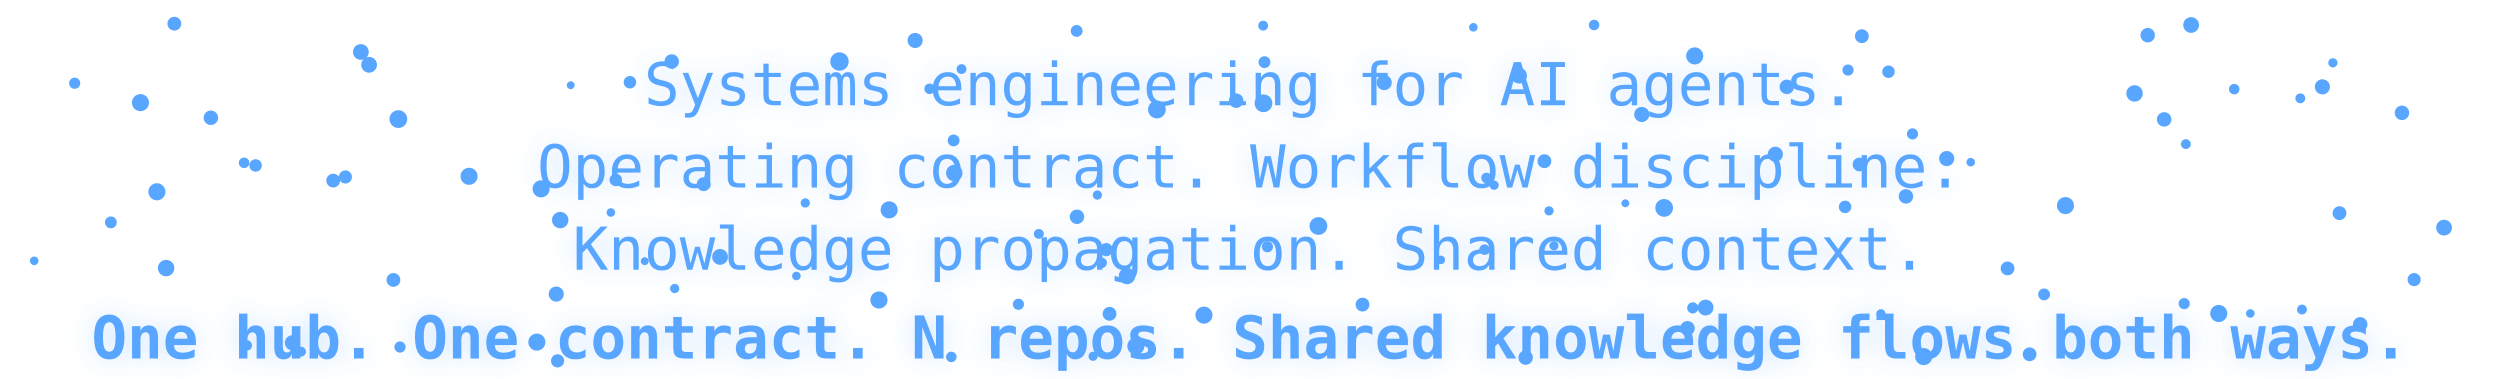
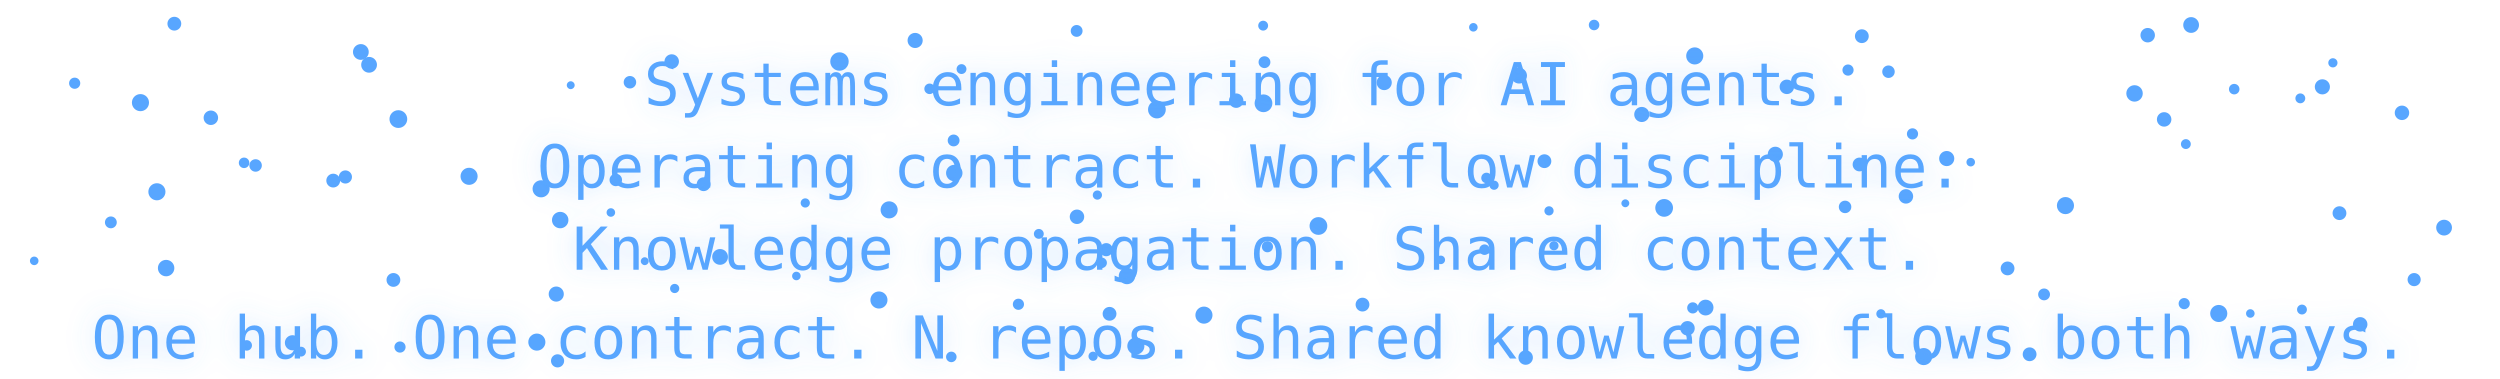
<svg xmlns="http://www.w3.org/2000/svg" viewBox="0 0 760 115" style="background:transparent; font-family:ui-monospace,'Cascadia Code','Fira Code',monospace;">
  <defs>
    <style>
-       @keyframes pulseA { 0%,100% { opacity: 0.063; } 35% { opacity: 0.566; } 70% { opacity: 0.081; } }
-       .pulsea { animation: pulseA 2.42s ease-in-out infinite; }
-       @keyframes pulseB { 0%,100% { opacity: 0.092; } 35% { opacity: 0.634; } 70% { opacity: 0.154; } }
-       .pulseb { animation: pulseB 1.93s ease-in-out infinite; }
-       @keyframes pulseC { 0%,100% { opacity: 0.081; } 35% { opacity: 0.552; } 70% { opacity: 0.051; } }
-       .pulsec { animation: pulseC 3.36s ease-in-out infinite; }
-       @keyframes pulseD { 0%,100% { opacity: 0.08; } 35% { opacity: 0.741; } 70% { opacity: 0.193; } }
-       .pulsed { animation: pulseD 4.61s ease-in-out infinite; }
-       @keyframes pulseE { 0%,100% { opacity: 0.08; } 35% { opacity: 0.618; } 70% { opacity: 0.14; } }
-       .pulsee { animation: pulseE 3.03s ease-in-out infinite; }
-       @keyframes pulseF { 0%,100% { opacity: 0.038; } 35% { opacity: 0.574; } 70% { opacity: 0.054; } }
-       .pulsef { animation: pulseF 5.87s ease-in-out infinite; }
-       @keyframes pulseG { 0%,100% { opacity: 0.074; } 35% { opacity: 0.562; } 70% { opacity: 0.075; } }
-       .pulseg { animation: pulseG 3.7s ease-in-out infinite; }
-       @keyframes pulseH { 0%,100% { opacity: 0.03; } 35% { opacity: 0.649; } 70% { opacity: 0.054; } }
-       .pulseh { animation: pulseH 1.34s ease-in-out infinite; }
- 
+       @keyframes pa { 0%,100% { opacity: 0.02; } 35% { opacity: 0.65; } 70% { opacity: 0.08; } }
+       .pa { animation: pa 2.3s ease-in-out infinite; }
+       @keyframes pb { 0%,100% { opacity: 0.05; } 35% { opacity: 0.5; } 70% { opacity: 0.12; } }
+       .pb { animation: pb 1.8s ease-in-out infinite; }
+       @keyframes pc { 0%,100% { opacity: 0.03; } 35% { opacity: 0.75; } 70% { opacity: 0.05; } }
+       .pc { animation: pc 3.1s ease-in-out infinite; }
+       @keyframes pd { 0%,100% { opacity: 0.08; } 35% { opacity: 0.4; } 70% { opacity: 0.15; } }
+       .pd { animation: pd 4.5s ease-in-out infinite; }
+       @keyframes pe { 0%,100% { opacity: 0.01; } 35% { opacity: 0.6; } 70% { opacity: 0.1; } }
+       .pe { animation: pe 2.9s ease-in-out infinite; }
+       @keyframes pf { 0%,100% { opacity: 0.06; } 35% { opacity: 0.55; } 70% { opacity: 0.03; } }
+       .pf { animation: pf 5.8s ease-in-out infinite; }
+       @keyframes pg { 0%,100% { opacity: 0.04; } 35% { opacity: 0.7; } 70% { opacity: 0.07; } }
+       .pg { animation: pg 3.6s ease-in-out infinite; }
+       @keyframes ph { 0%,100% { opacity: 0.07; } 35% { opacity: 0.45; } 70% { opacity: 0.12; } }
+       .ph { animation: ph 1.2s ease-in-out infinite; }
      @keyframes fade1 {
        0%   { opacity: 0; }
        12%  { opacity: 0; }
        16%  { opacity: 1; }
        75%  { opacity: 1; }
        85%  { opacity: 0; }
        100% { opacity: 0; }
      }
      .fade1 { animation: fade1 14s ease-in-out infinite; }
      @keyframes fade2 {
        0%   { opacity: 0; }
        28%  { opacity: 0; }
        32%  { opacity: 1; }
        75%  { opacity: 1; }
        85%  { opacity: 0; }
        100% { opacity: 0; }
      }
      .fade2 { animation: fade2 14s ease-in-out infinite; }
      @keyframes fade3 {
        0%   { opacity: 0; }
        44%  { opacity: 0; }
        48%  { opacity: 1; }
        75%  { opacity: 1; }
        85%  { opacity: 0; }
        100% { opacity: 0; }
      }
      .fade3 { animation: fade3 14s ease-in-out infinite; }
      @keyframes fade4 {
        0%   { opacity: 0; }
        60%  { opacity: 0; }
        64%  { opacity: 1; }
        75%  { opacity: 1; }
        85%  { opacity: 0; }
        100% { opacity: 0; }
      }
      .fade4 { animation: fade4 14s ease-in-out infinite; }
      .text-layer { filter: drop-shadow(0 0 4px rgba(88,166,255,0.3)); }
    </style>
  </defs>
  <g fill="#58a6ff">
    <circle cx="484.6" cy="7.6" r="1.6" class="pd" />
    <circle cx="109.7" cy="15.8" r="2.4" class="pb" />
    <circle cx="447.9" cy="8.3" r="1.3" class="pd" />
    <circle cx="384.0" cy="7.8" r="1.5" class="pg" />
    <circle cx="170.3" cy="66.9" r="2.5" class="pa" />
    <circle cx="574.1" cy="21.8" r="1.9" class="pe" />
    <circle cx="121.6" cy="105.5" r="1.7" class="pb" />
    <circle cx="289.9" cy="42.7" r="1.8" class="pe" />
    <circle cx="610.3" cy="81.6" r="2.1" class="pg" />
    <circle cx="64.1" cy="35.8" r="2.2" class="pf" />
    <circle cx="438.0" cy="79.0" r="1.3" class="pd" />
    <circle cx="584.8" cy="108.4" r="2.6" class="pb" />
    <circle cx="290.1" cy="52.6" r="2.5" class="pc" />
    <circle cx="282.6" cy="27.0" r="1.6" class="pb" />
    <circle cx="461.8" cy="23.0" r="2.4" class="pc" />
    <circle cx="351.7" cy="33.3" r="2.7" class="pd" />
    <circle cx="518.5" cy="93.5" r="2.4" class="pd" />
    <circle cx="621.4" cy="89.5" r="1.8" class="pb" />
    <circle cx="163.2" cy="104.0" r="2.6" class="pf" />
    <circle cx="164.5" cy="57.4" r="2.6" class="ph" />
    <circle cx="112.2" cy="19.7" r="2.4" class="pe" />
    <circle cx="565.3" cy="50.0" r="2.1" class="pf" />
    <circle cx="169.5" cy="109.7" r="2.0" class="pb" />
    <circle cx="571.8" cy="95.4" r="1.4" class="pc" />
    <circle cx="599.1" cy="49.3" r="1.3" class="pg" />
    <circle cx="451.9" cy="54.1" r="1.6" class="pa" />
    <circle cx="515.2" cy="17.0" r="2.6" class="pe" />
    <circle cx="581.4" cy="40.7" r="1.7" class="pc" />
    <circle cx="345.3" cy="105.2" r="2.6" class="pe" />
    <circle cx="733.9" cy="85.0" r="2.0" class="pb" />
    <circle cx="657.9" cy="36.3" r="2.2" class="pd" />
    <circle cx="119.6" cy="85.1" r="2.1" class="pa" />
    <circle cx="454.2" cy="56.3" r="1.4" class="pf" />
    <circle cx="664.0" cy="92.3" r="1.7" class="pa" />
    <circle cx="185.7" cy="64.6" r="1.3" class="ph" />
    <circle cx="617.0" cy="107.7" r="2.1" class="pc" />
    <circle cx="101.3" cy="54.9" r="2.1" class="pe" />
    <circle cx="400.8" cy="68.7" r="2.7" class="pd" />
    <circle cx="539.7" cy="46.9" r="2.3" class="pf" />
    <circle cx="333.6" cy="59.3" r="1.4" class="pd" />
    <circle cx="53.0" cy="7.2" r="2.1" class="pd" />
    <circle cx="10.4" cy="79.3" r="1.3" class="pb" />
    <circle cx="684.1" cy="95.3" r="1.3" class="pd" />
    <circle cx="213.9" cy="56.0" r="2.1" class="ph" />
    <circle cx="187.2" cy="54.7" r="1.9" class="pb" />
    <circle cx="77.7" cy="50.3" r="1.9" class="ph" />
    <circle cx="652.9" cy="10.7" r="2.2" class="pb" />
    <circle cx="50.5" cy="81.5" r="2.5" class="pb" />
    <circle cx="191.5" cy="25.0" r="1.9" class="pg" />
    <circle cx="142.6" cy="53.6" r="2.6" class="pb" />
    <circle cx="337.3" cy="95.4" r="2.1" class="pa" />
    <circle cx="494.1" cy="61.8" r="1.2" class="pb" />
    <circle cx="699.8" cy="94.1" r="1.5" class="ph" />
    <circle cx="366.0" cy="95.8" r="2.6" class="pc" />
    <circle cx="289.2" cy="108.5" r="1.6" class="ph" />
    <circle cx="218.9" cy="78.1" r="2.4" class="ph" />
    <circle cx="121.1" cy="36.2" r="2.7" class="pa" />
    <circle cx="566.0" cy="11.0" r="2.1" class="pc" />
    <circle cx="47.7" cy="58.3" r="2.6" class="pb" />
    <circle cx="451.3" cy="75.9" r="1.6" class="pb" />
    <circle cx="711.2" cy="64.8" r="2.1" class="pa" />
    <circle cx="469.5" cy="49.0" r="2.1" class="pf" />
    <circle cx="706.0" cy="26.4" r="2.3" class="pd" />
    <circle cx="204.2" cy="18.7" r="2.2" class="ph" />
    <circle cx="242.1" cy="83.9" r="1.3" class="ph" />
    <circle cx="470.9" cy="64.1" r="1.4" class="pd" />
    <circle cx="384.4" cy="18.9" r="1.8" class="pb" />
    <circle cx="664.5" cy="43.8" r="1.5" class="pe" />
    <circle cx="463.8" cy="108.7" r="2.2" class="pa" />
    <circle cx="505.9" cy="63.2" r="2.7" class="pb" />
    <circle cx="709.2" cy="19.1" r="1.4" class="pb" />
    <circle cx="561.8" cy="21.3" r="1.7" class="pd" />
    <circle cx="543.2" cy="26.4" r="2.2" class="pe" />
    <circle cx="384.1" cy="31.4" r="2.7" class="pa" />
    <circle cx="74.2" cy="49.5" r="1.6" class="pa" />
    <circle cx="255.2" cy="18.7" r="2.8" class="pc" />
    <circle cx="560.9" cy="62.9" r="1.9" class="pa" />
    <circle cx="88.9" cy="104.2" r="2.3" class="pc" />
    <circle cx="414.2" cy="92.6" r="2.1" class="pc" />
    <circle cx="327.3" cy="9.4" r="1.8" class="pa" />
    <circle cx="679.2" cy="27.1" r="1.6" class="pb" />
    <circle cx="270.3" cy="63.8" r="2.6" class="pc" />
    <circle cx="699.3" cy="29.9" r="1.5" class="pc" />
    <circle cx="666.1" cy="7.6" r="2.4" class="pf" />
    <circle cx="591.8" cy="48.2" r="2.3" class="pd" />
    <circle cx="205.1" cy="87.7" r="1.4" class="pa" />
    <circle cx="648.9" cy="28.4" r="2.5" class="ph" />
    <circle cx="267.2" cy="91.2" r="2.6" class="pd" />
    <circle cx="22.7" cy="25.3" r="1.7" class="pb" />
    <circle cx="730.2" cy="34.3" r="2.2" class="pg" />
    <circle cx="514.6" cy="93.6" r="1.7" class="pa" />
    <circle cx="91.5" cy="106.9" r="1.5" class="pe" />
    <circle cx="33.7" cy="67.6" r="1.8" class="pf" />
    <circle cx="332.3" cy="108.3" r="1.4" class="pd" />
    <circle cx="196.0" cy="79.4" r="1.2" class="pd" />
    <circle cx="278.2" cy="12.3" r="2.3" class="pf" />
    <circle cx="472.4" cy="74.7" r="1.4" class="pe" />
    <circle cx="385.3" cy="75.0" r="1.7" class="pe" />
    <circle cx="420.8" cy="25.1" r="2.3" class="pg" />
    <circle cx="513.0" cy="99.8" r="2.2" class="pe" />
    <circle cx="309.6" cy="92.5" r="1.7" class="pd" />
    <circle cx="327.4" cy="65.9" r="2.2" class="ph" />
    <circle cx="336.3" cy="75.9" r="2.0" class="pc" />
    <circle cx="499.1" cy="34.8" r="2.3" class="pf" />
    <circle cx="75.0" cy="105.0" r="1.6" class="pe" />
    <circle cx="173.5" cy="25.9" r="1.2" class="pd" />
    <circle cx="743.0" cy="69.2" r="2.4" class="ph" />
    <circle cx="315.8" cy="71.1" r="1.5" class="pg" />
    <circle cx="375.8" cy="30.6" r="2.2" class="pa" />
    <circle cx="674.5" cy="95.3" r="2.6" class="pg" />
    <circle cx="169.1" cy="89.4" r="2.3" class="ph" />
    <circle cx="42.7" cy="31.2" r="2.6" class="ph" />
    <circle cx="105.0" cy="53.8" r="2.0" class="pf" />
    <circle cx="717.5" cy="98.6" r="2.2" class="pg" />
    <circle cx="627.9" cy="62.5" r="2.6" class="ph" />
    <circle cx="342.6" cy="83.9" r="2.5" class="pe" />
    <circle cx="579.4" cy="59.7" r="2.2" class="pe" />
    <circle cx="334.9" cy="79.9" r="1.6" class="pf" />
    <circle cx="244.8" cy="61.7" r="1.4" class="pd" />
    <circle cx="292.3" cy="21.0" r="1.5" class="pg" />
  </g>
  <g class="text-layer">
    <g class="fade1">
      <text x="380" y="32" fill="#58a6ff" font-size="18" text-anchor="middle">Systems engineering for AI agents.</text>
    </g>
    <g class="fade2">
      <text x="380" y="57" fill="#58a6ff" font-size="18" text-anchor="middle">Operating contract. Workflow discipline.</text>
    </g>
    <g class="fade3">
      <text x="380" y="82" fill="#58a6ff" font-size="18" text-anchor="middle">Knowledge propagation. Shared context.</text>
    </g>
    <g class="fade4">
-       <text x="380" y="109" fill="#58a6ff" font-size="18" text-anchor="middle" font-weight="bold">One hub. One contract. N repos. Shared knowledge flows both ways.</text>
+       <text x="380" y="109" fill="#58a6ff" font-size="18" text-anchor="middle">One hub. One contract. N repos. Shared knowledge flows both ways.</text>
    </g>
  </g>
</svg>
